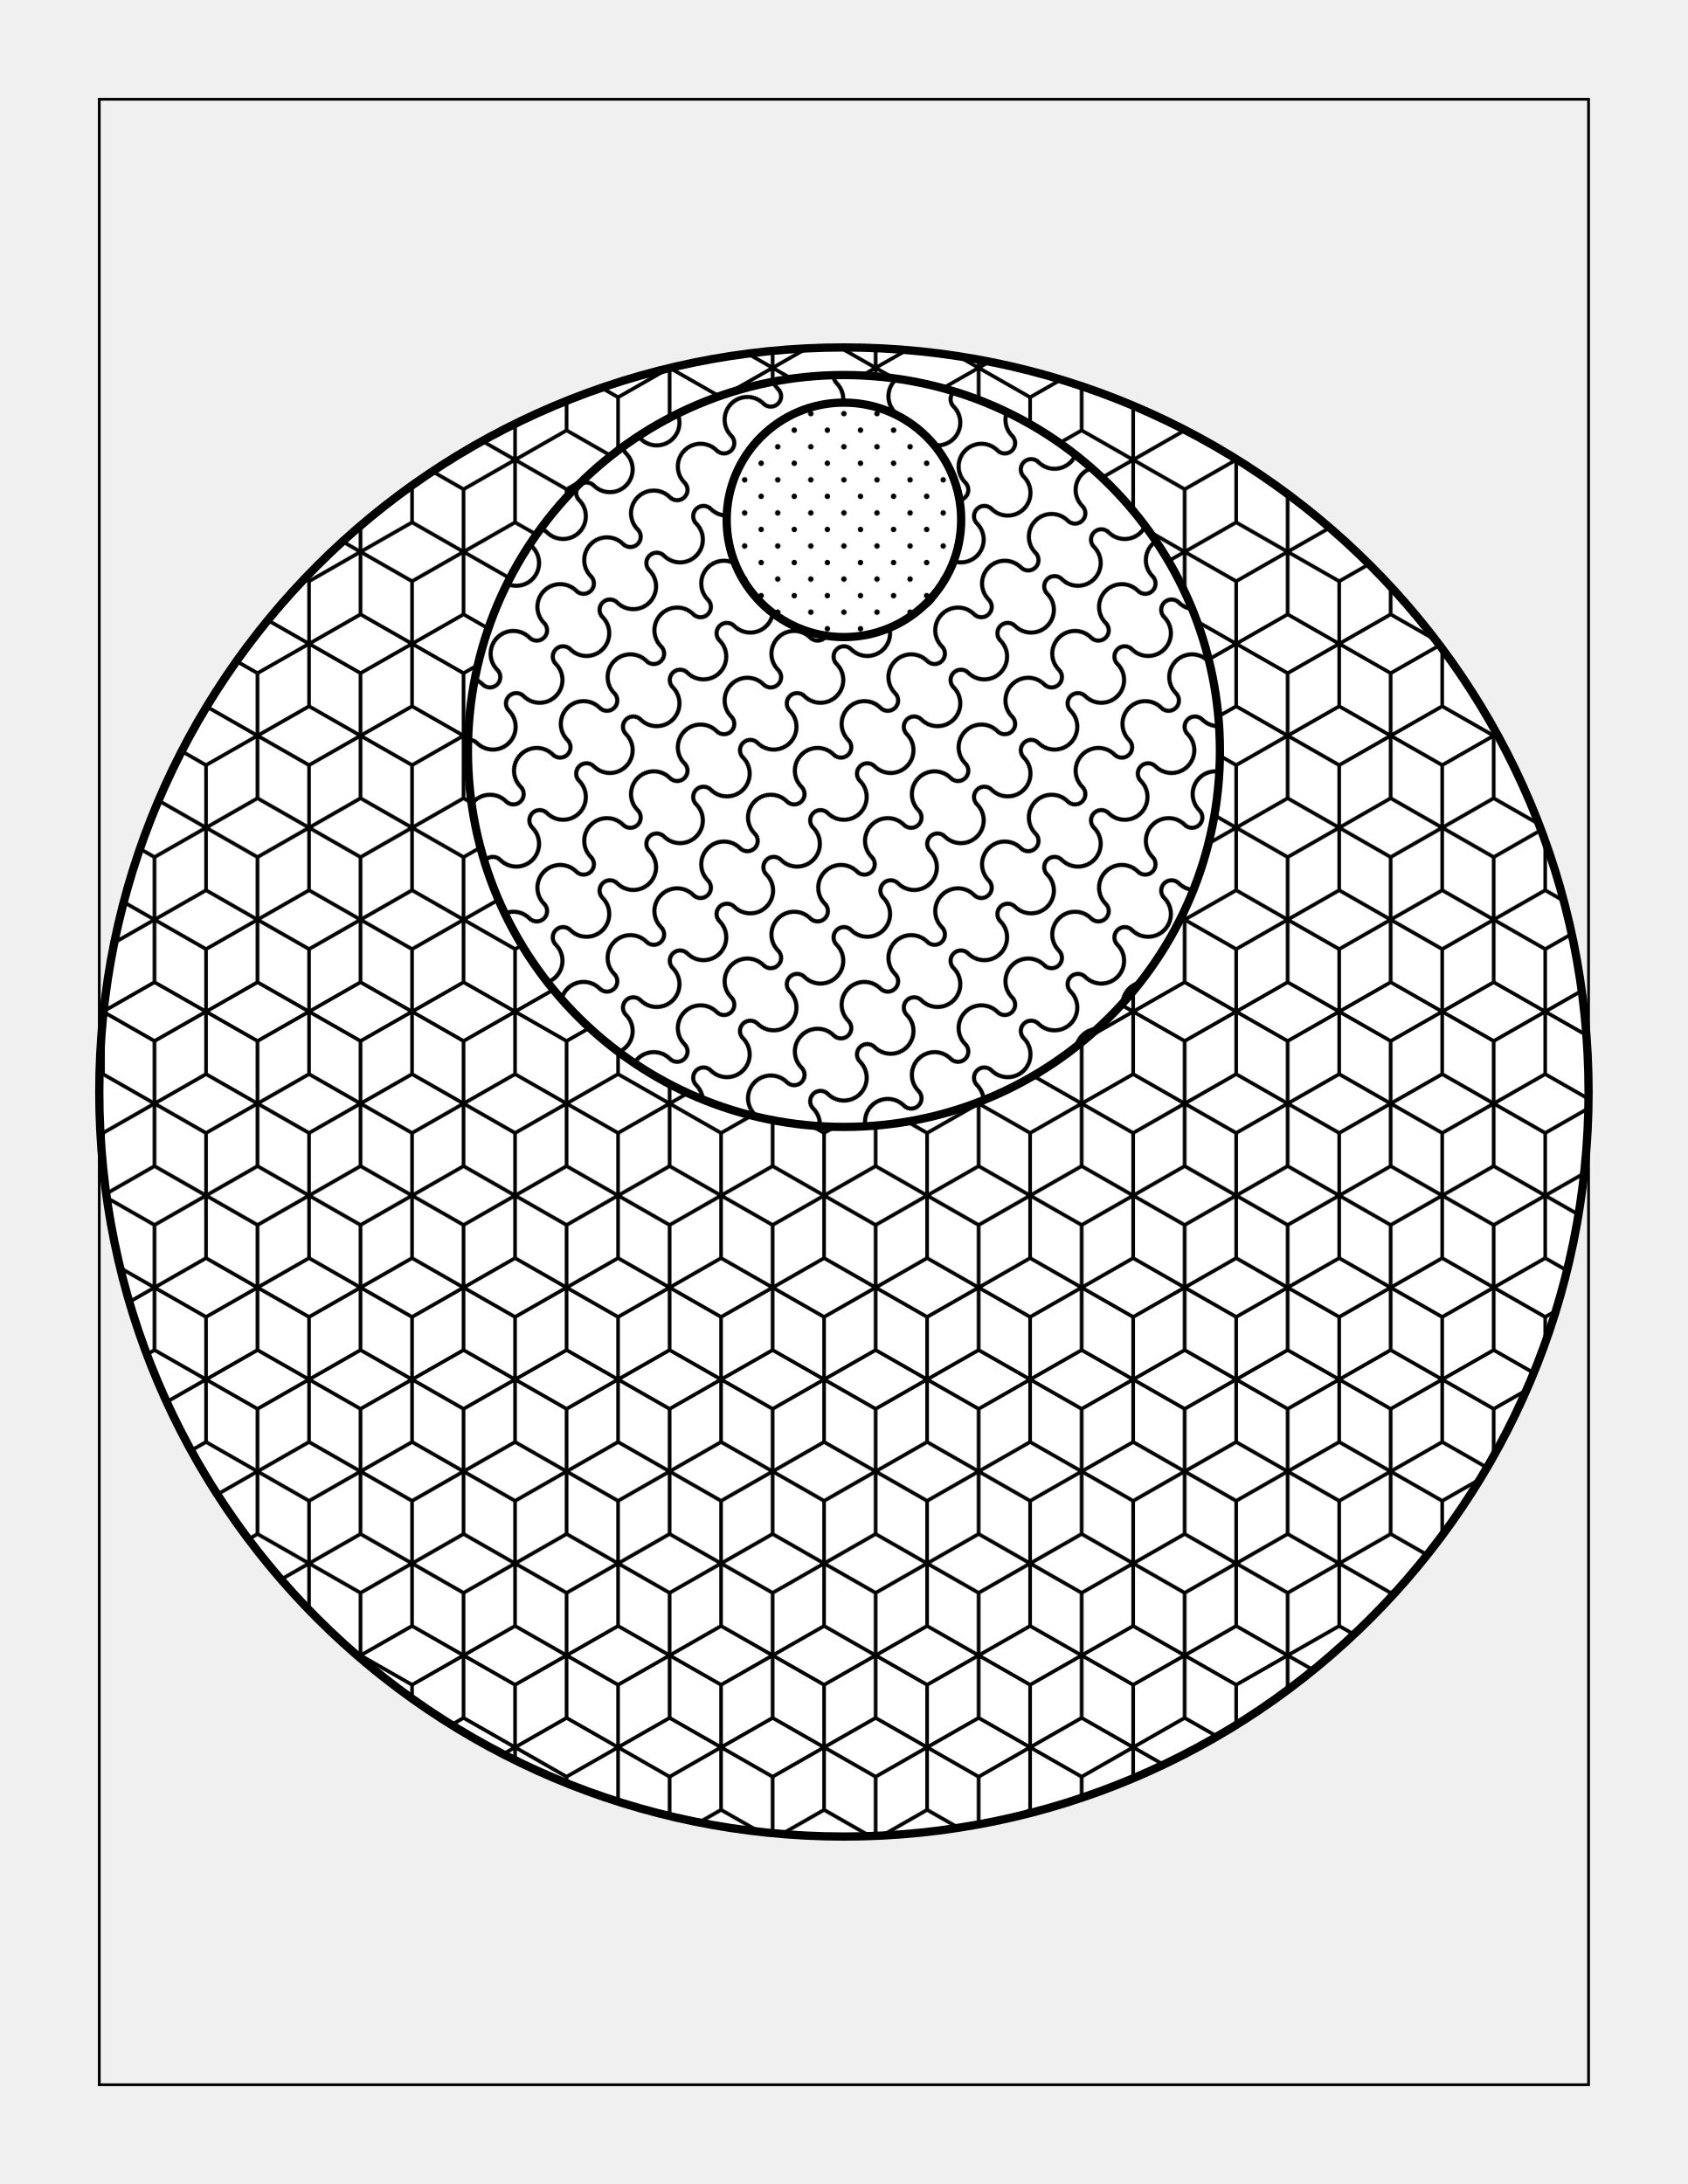
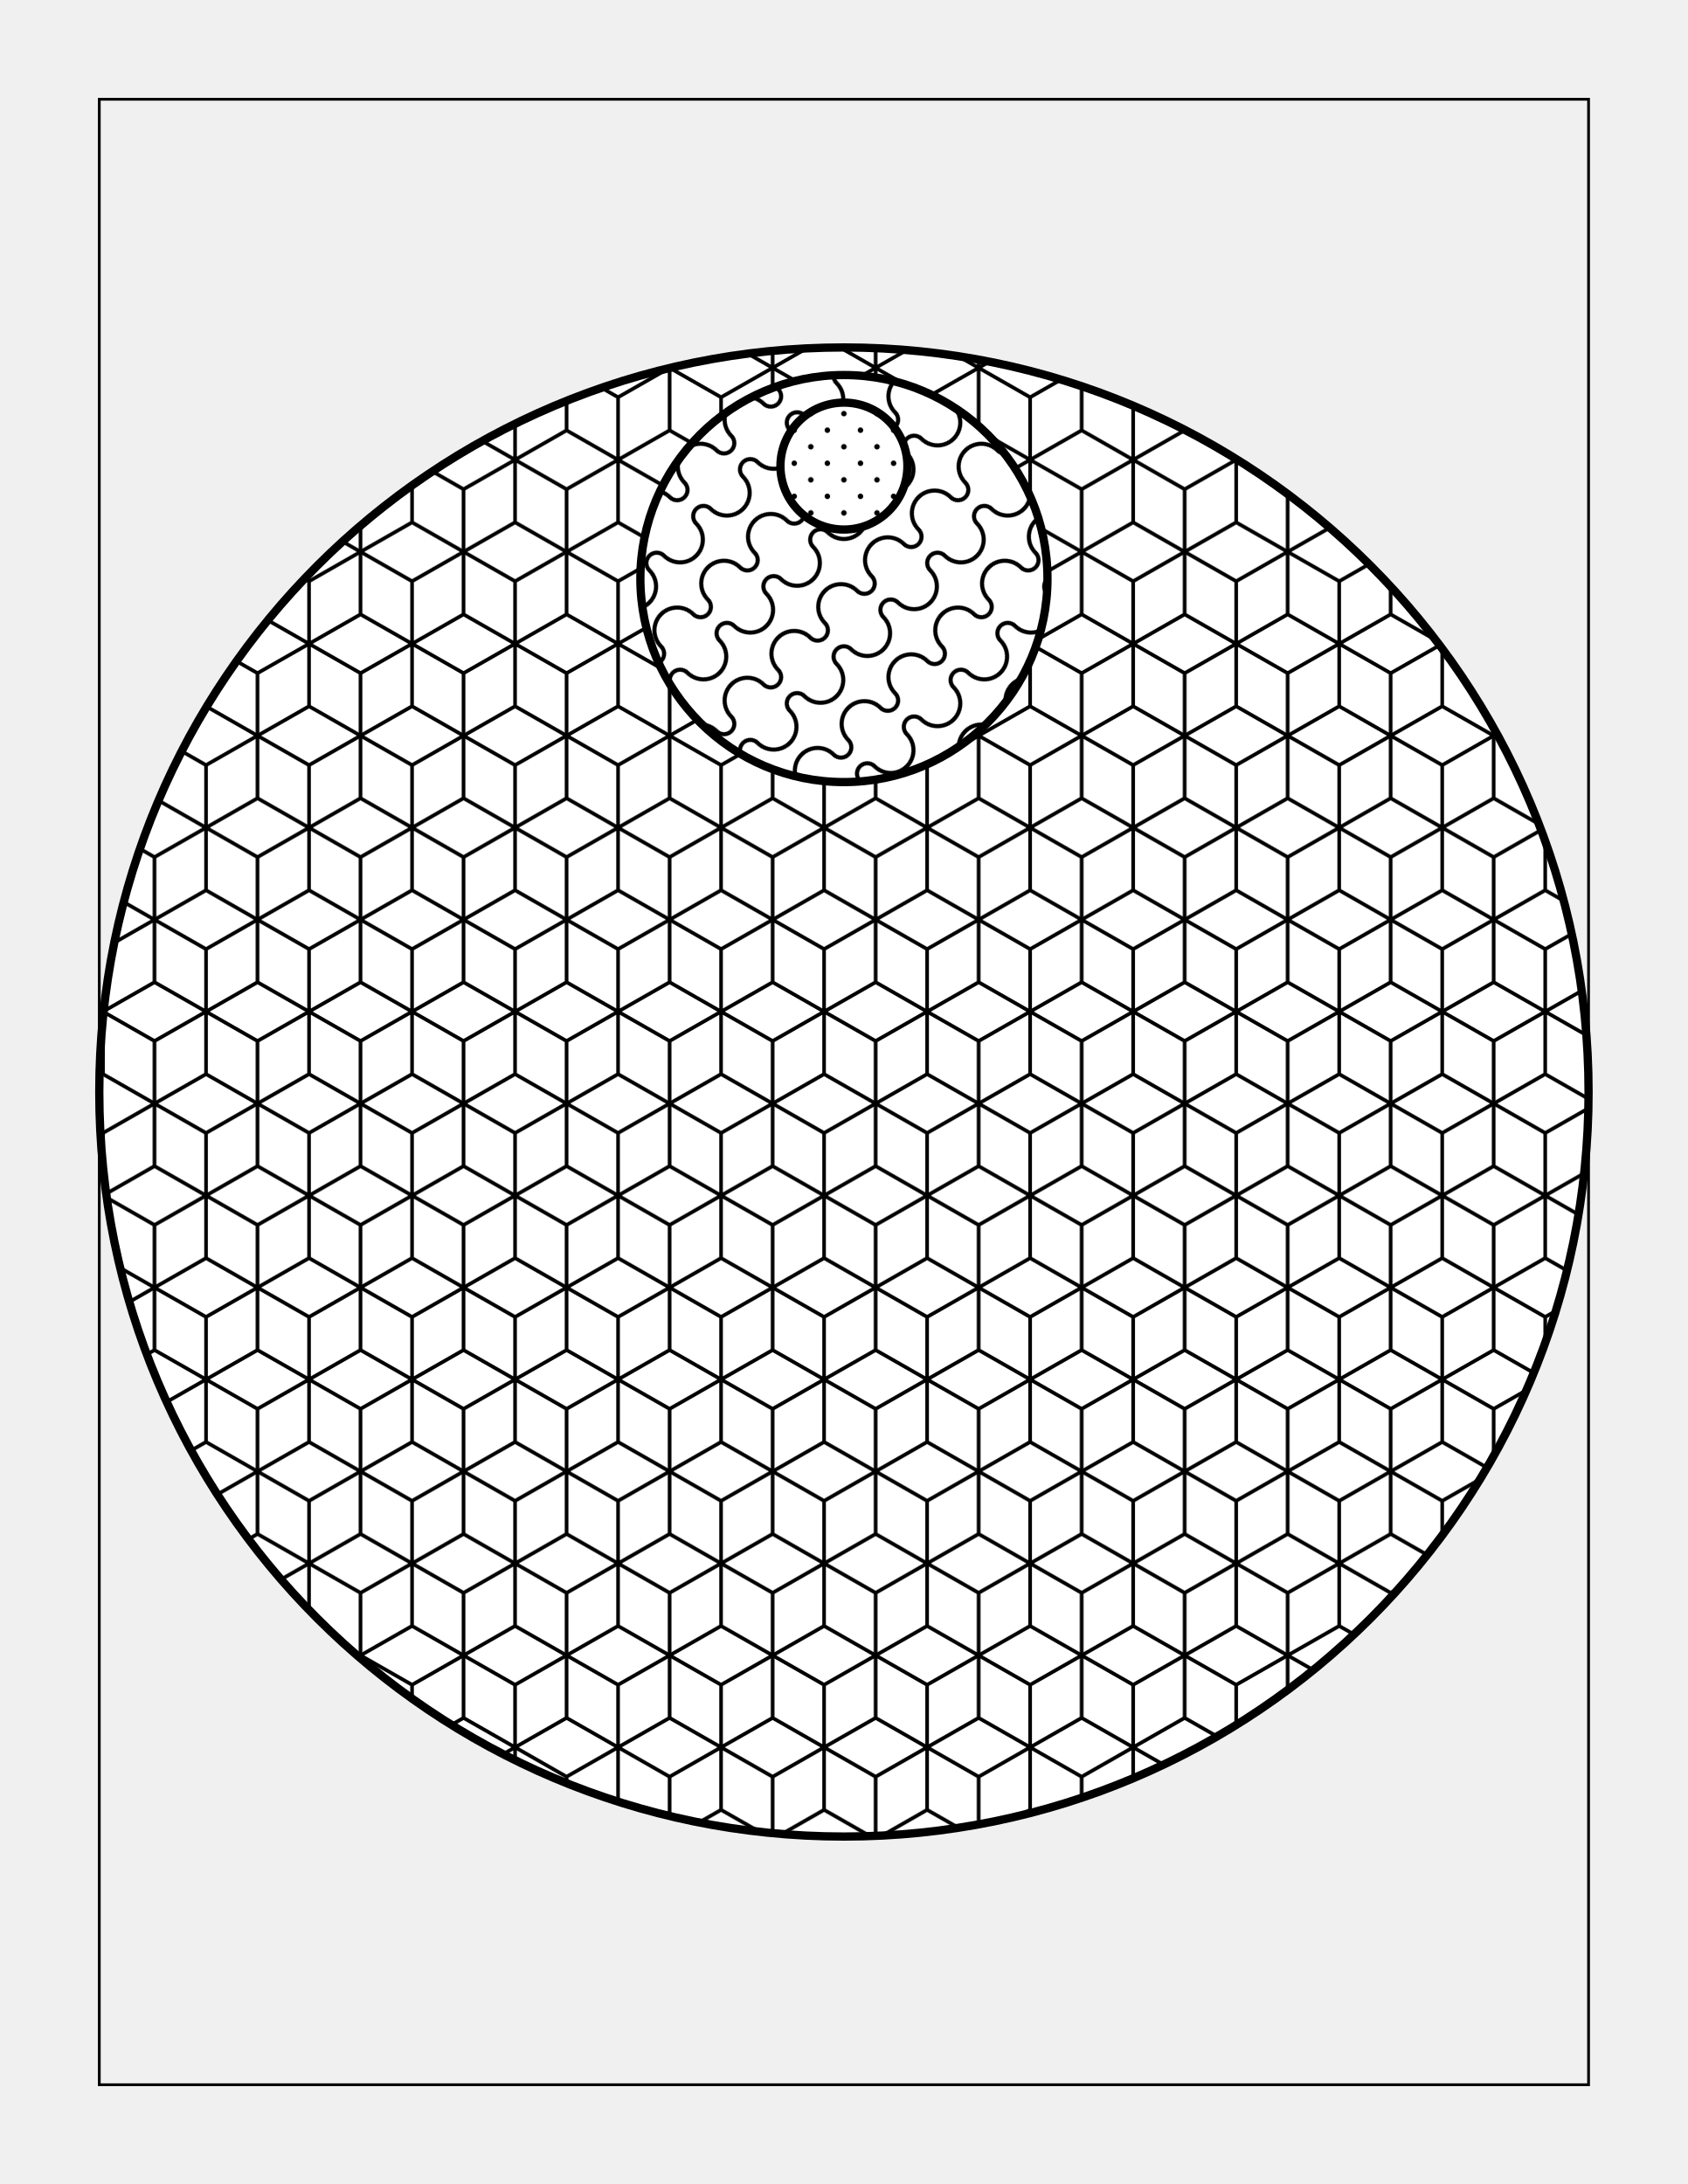
<svg xmlns="http://www.w3.org/2000/svg" baseProfile="full" height="792.0" version="1.1" width="612.0">
  <defs>
    <pattern height="100" id="honeycomb" patternTransform="scale(0.667)" patternUnits="userSpaceOnUse" width="56">
      <rect fill="#FFFFFF" height="100" width="56" x="0" y="0" />
      <path d="M28 66L0 50L0 16L28 0L56 16L56 50L28 66L28 100" fill="none" stroke="#000000" stroke-width="2.0" />
      <path d="M28 0L28 34L0 50L0 84L28 100L56 84L56 50L28 34" fill="none" stroke="#000000" stroke-width="2.0" />
    </pattern>
    <pattern height="12" id="circles" patternUnits="userSpaceOnUse" width="12">
      <rect fill="#FFFFFF" height="12" width="12" x="0" y="0" />
      <circle cx="6" cy="6" fill="#000000" r="1" />
      <circle cx="0" cy="0" fill="#000000" r="1" />
      <circle cx="0" cy="12" fill="#000000" r="1" />
      <circle cx="12" cy="0" fill="#000000" r="1" />
      <circle cx="12" cy="12" fill="#000000" r="1" />
    </pattern>
    <pattern height="32" id="waves" patternTransform="scale(0.75) rotate(45)" patternUnits="userSpaceOnUse" width="48">
      <rect fill="#FFFFFF" height="32" width="48" x="0" y="0" />
      <path d="M27 32c0-3.314 2.686-6 6-6 5.523 0 10-4.477 10-10S38.523 6 33 6c-3.314 0-6-2.686-6-6h2c0 2.21 1.79 4 4 4 6.627 0 12 5.373 12 12s-5.373 12-12 12c-2.21 0-4 1.79-4 4h-2zm-6 0c0-3.314-2.686-6-6-6-5.523 0-10-4.477-10-10S9.477 6 15 6c3.314 0 6-2.686 6-6h-2c0 2.21-1.79 4-4 4C8.373 4 3 9.373 3 16s5.373 12 12 12c2.21 0 4 1.79 4 4h2z" fill="#000000" />
    </pattern>
  </defs>
  <g id="shapes">
    <circle cx="306.0" cy="396.0" fill="url(#honeycomb)" r="270.0" stroke="#000000" stroke-width="3" />
-     <circle cx="306.0" cy="272.333" fill="url(#waves)" r="136.333" stroke="#000000" stroke-width="3" />
-     <circle cx="306.0" cy="188.514" fill="url(#circles)" r="42.514" stroke="#000000" stroke-width="3" />
+     <circle cx="306.0" cy="209.805" fill="url(#waves)" r="73.805" stroke="#000000" stroke-width="3" />
+     <circle cx="306.0" cy="169.015" fill="url(#circles)" r="23.015" stroke="#000000" stroke-width="3" />
  </g>
  <rect fill="none" height="720.0" stroke="#000000" stroke-width="1" width="540.0" x="36.0" y="36.0" />
</svg>
